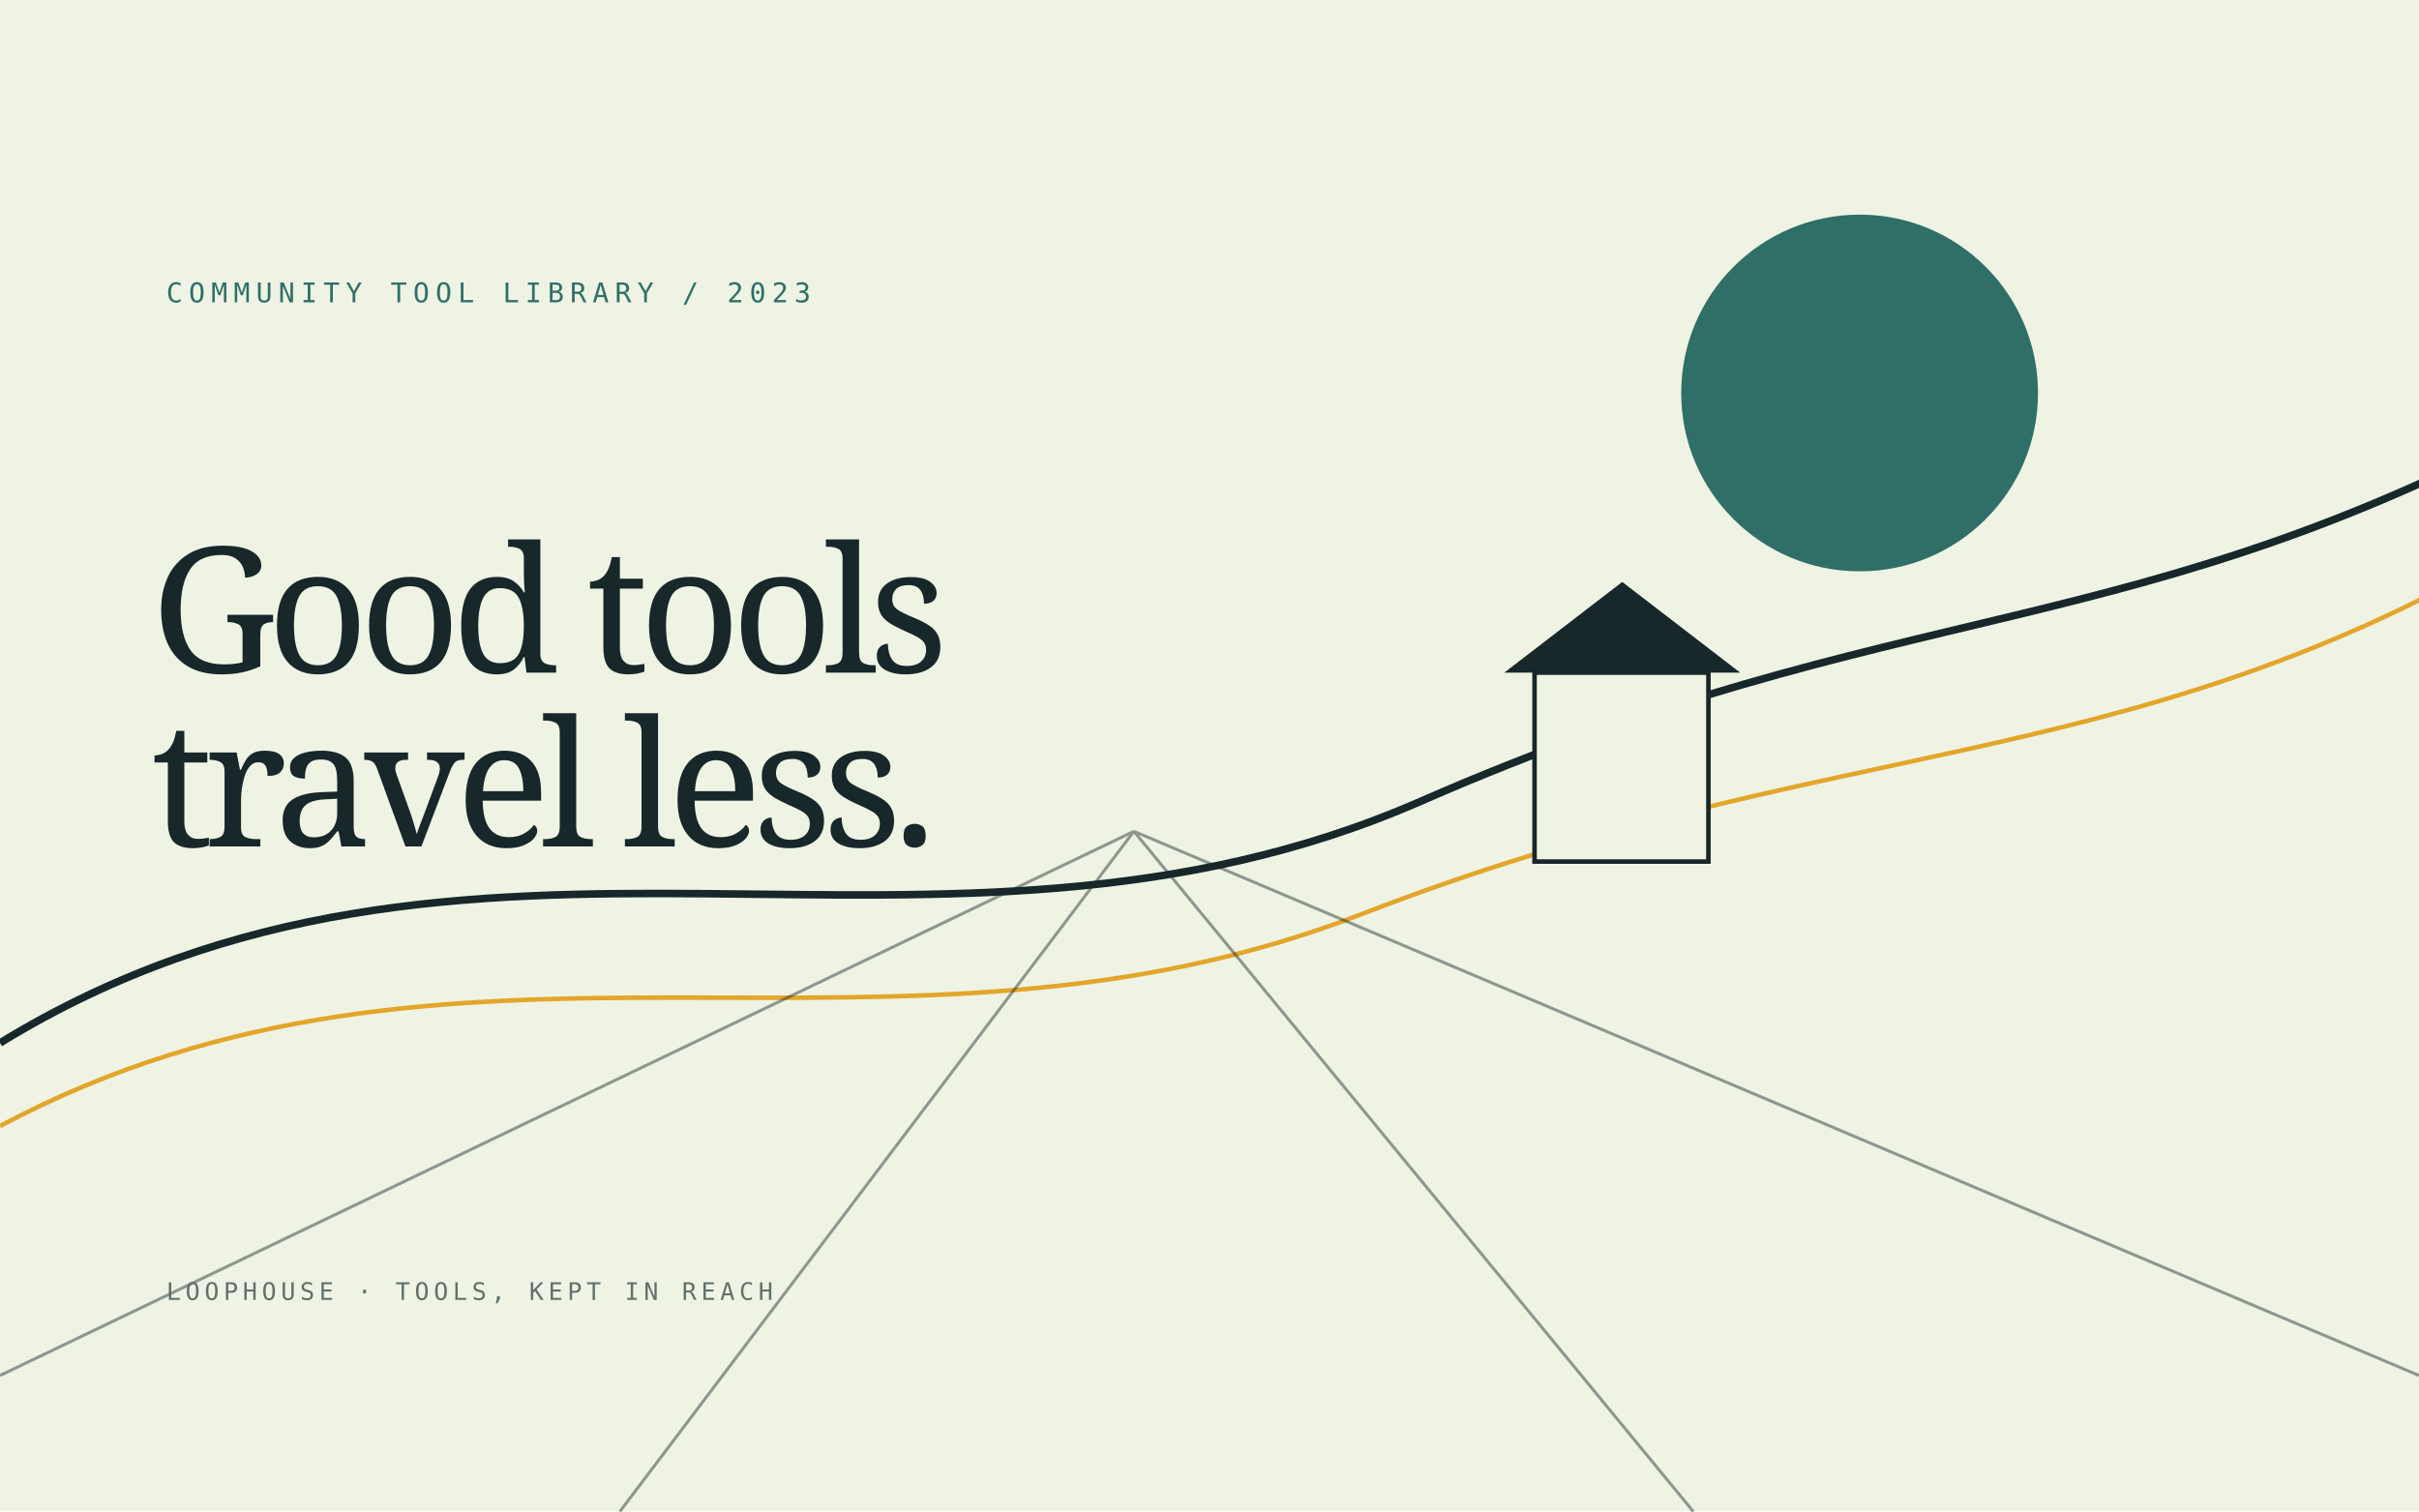
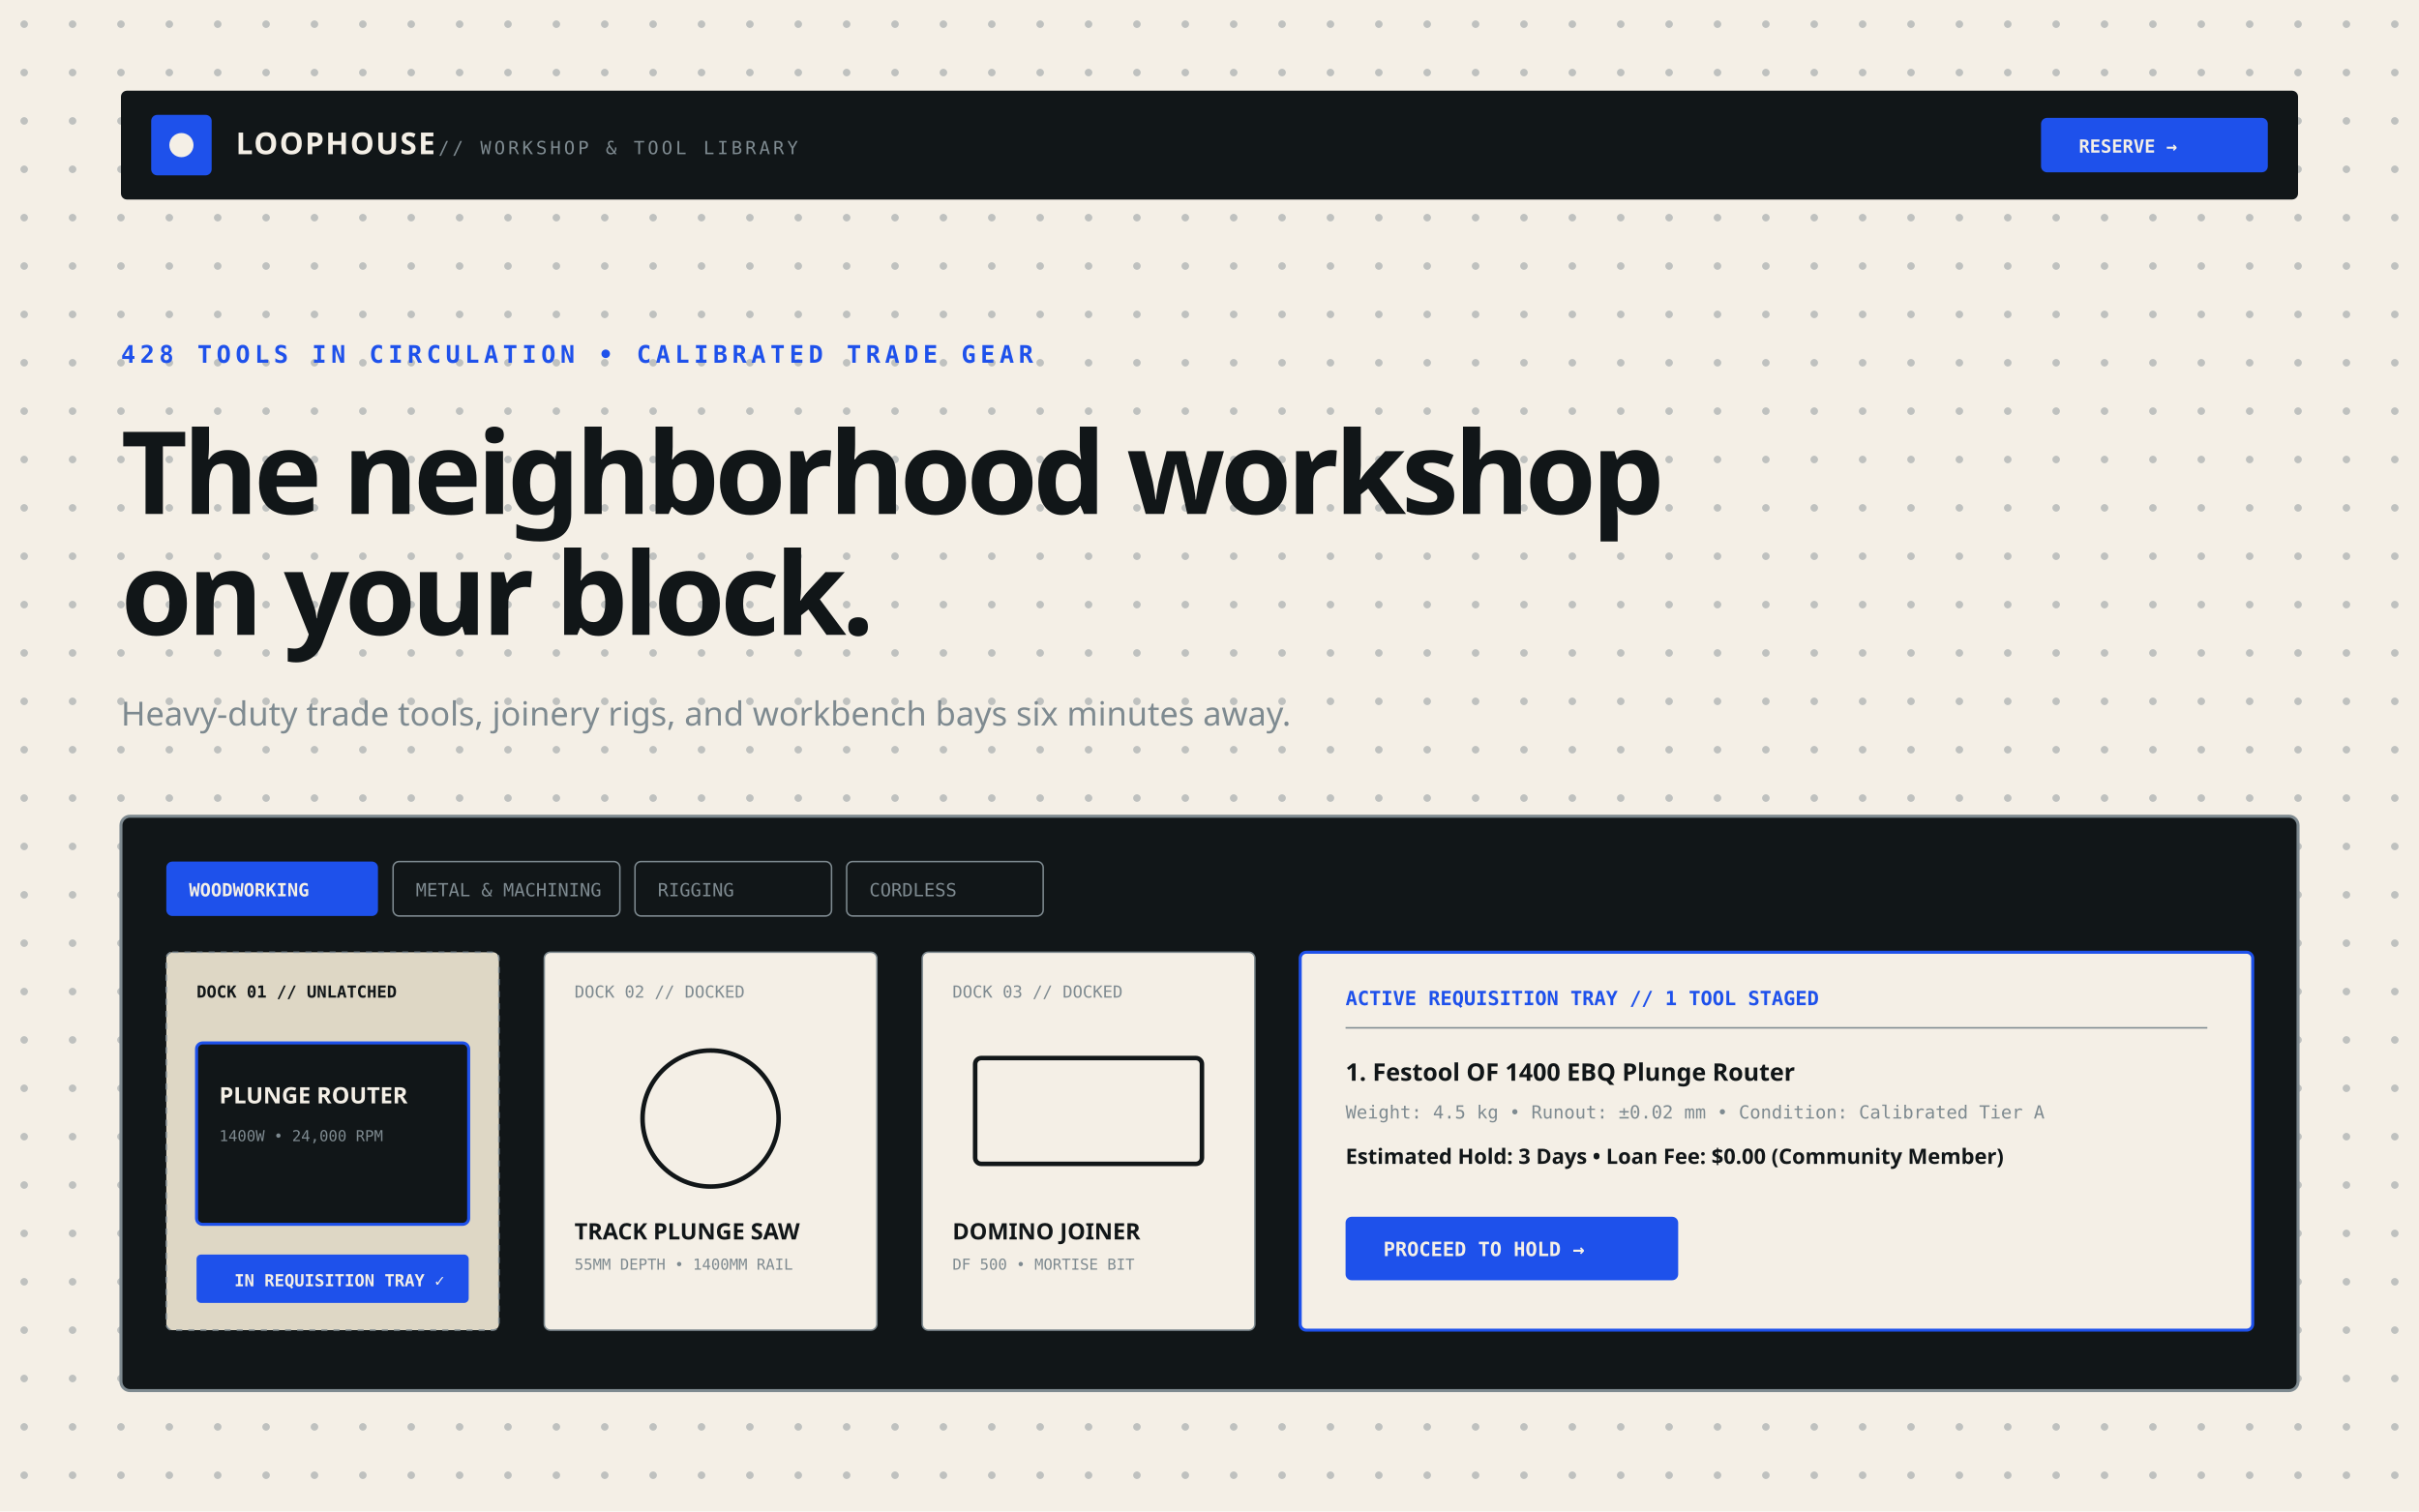
<svg xmlns="http://www.w3.org/2000/svg" viewBox="0 0 1600 1000" fill="none">
-   <rect width="1600" height="1000" fill="#EFF3E4" />
-   <circle cx="1230" cy="260" r="118" fill="#2F6F67" />
-   <path d="M0 690c310-190 620-20 940-160s470-100 760-260" stroke="#17272A" stroke-width="5" />
-   <path d="M0 745c300-160 590-20 900-140s500-90 760-240" stroke="#E3A52A" stroke-width="3" />
-   <path d="M750 550 0 910M750 550l850 360M750 550 410 1000M750 550l370 450" stroke="#17272A" stroke-width="2" opacity=".45" />
-   <rect x="1015" y="445" width="115" height="125" fill="#EFF3E4" stroke="#17272A" stroke-width="3" />
-   <path d="m995 445 78-60 78 60" fill="#17272A" />
-   <text x="110" y="200" fill="#2F6F67" font-family="monospace" font-size="18" letter-spacing="4">COMMUNITY TOOL LIBRARY / 2023</text>
-   <text x="100" y="445" fill="#17272A" font-family="Georgia,serif" font-size="116" letter-spacing="-6">Good tools</text>
-   <text x="100" y="560" fill="#17272A" font-family="Georgia,serif" font-size="116" letter-spacing="-6">travel less.</text>
-   <text x="110" y="860" fill="#60716B" font-family="monospace" font-size="16" letter-spacing="3">LOOPHOUSE · TOOLS, KEPT IN REACH</text>
+   <rect width="1600" height="1000" fill="#F4EFE6" />
+   <defs>
+     <pattern id="pegboard-pv" width="32" height="32" patternUnits="userSpaceOnUse">
+       <circle cx="16" cy="16" r="2.5" fill="#7E8A90" opacity="0.45" />
+     </pattern>
+   </defs>
+   <rect width="1600" height="1000" fill="url(#pegboard-pv)" />
+   <rect x="80" y="60" width="1440" height="72" rx="4" fill="#111618" />
+   <rect x="100" y="76" width="40" height="40" rx="4" fill="#1E51EB" />
+   <circle cx="120" cy="96" r="8" fill="#F4EFE6" />
+   <text x="156" y="102" fill="#F4EFE6" font-family="sans-serif" font-weight="900" font-size="20" letter-spacing="1">LOOPHOUSE</text>
+   <text x="290" y="102" fill="#7E8A90" font-family="monospace" font-size="12" letter-spacing="2">// WORKSHOP &amp; TOOL LIBRARY</text>
+   <rect x="1350" y="78" width="150" height="36" rx="4" fill="#1E51EB" />
+   <text x="1375" y="101" fill="#F4EFE6" font-family="monospace" font-size="12" font-weight="bold">RESERVE →</text>
+   <text x="80" y="240" fill="#1E51EB" font-family="monospace" font-size="16" font-weight="bold" letter-spacing="3">428 TOOLS IN CIRCULATION • CALIBRATED TRADE GEAR</text>
+   <text x="80" y="340" fill="#111618" font-family="sans-serif" font-weight="900" font-size="76" letter-spacing="-3">The neighborhood workshop</text>
+   <text x="80" y="420" fill="#111618" font-family="sans-serif" font-weight="900" font-size="76" letter-spacing="-3">on your block.</text>
+   <text x="80" y="480" fill="#7E8A90" font-family="sans-serif" font-size="22">Heavy-duty trade tools, joinery rigs, and workbench bays six minutes away.</text>
+   <rect x="80" y="540" width="1440" height="380" rx="6" fill="#111618" stroke="#7E8A90" stroke-width="2" />
+   <rect x="110" y="570" width="140" height="36" rx="4" fill="#1E51EB" />
+   <text x="125" y="593" fill="#F4EFE6" font-family="monospace" font-size="12" font-weight="bold">WOODWORKING</text>
+   <rect x="260" y="570" width="150" height="36" rx="4" fill="none" stroke="#7E8A90" />
+   <text x="275" y="593" fill="#7E8A90" font-family="monospace" font-size="12">METAL &amp; MACHINING</text>
+   <rect x="420" y="570" width="130" height="36" rx="4" fill="none" stroke="#7E8A90" />
+   <text x="435" y="593" fill="#7E8A90" font-family="monospace" font-size="12">RIGGING</text>
+   <rect x="560" y="570" width="130" height="36" rx="4" fill="none" stroke="#7E8A90" />
+   <text x="575" y="593" fill="#7E8A90" font-family="monospace" font-size="12">CORDLESS</text>
+   <g transform="translate(110, 630)">
+     <rect x="0" y="0" width="220" height="250" rx="4" fill="#DED7C5" stroke="#7E8A90" stroke-dasharray="4 4" />
+     <text x="20" y="30" fill="#111618" font-family="monospace" font-size="11" font-weight="bold">DOCK 01 // UNLATCHED</text>
+     <rect x="20" y="60" width="180" height="120" rx="4" fill="#111618" stroke="#1E51EB" stroke-width="2" />
+     <text x="35" y="100" fill="#F4EFE6" font-family="sans-serif" font-weight="bold" font-size="15">PLUNGE ROUTER</text>
+     <text x="35" y="125" fill="#7E8A90" font-family="monospace" font-size="10">1400W • 24,000 RPM</text>
+     <rect x="20" y="200" width="180" height="32" rx="3" fill="#1E51EB" />
+     <text x="45" y="221" fill="#F4EFE6" font-family="monospace" font-size="11" font-weight="bold">IN REQUISITION TRAY ✓</text>
+   </g>
+   <g transform="translate(360, 630)">
+     <rect x="0" y="0" width="220" height="250" rx="4" fill="#F4EFE6" stroke="#7E8A90" />
+     <text x="20" y="30" fill="#7E8A90" font-family="monospace" font-size="11">DOCK 02 // DOCKED</text>
+     <circle cx="110" cy="110" r="45" stroke="#111618" stroke-width="3" />
+     <text x="20" y="190" fill="#111618" font-family="sans-serif" font-weight="bold" font-size="15">TRACK PLUNGE SAW</text>
+     <text x="20" y="210" fill="#7E8A90" font-family="monospace" font-size="10">55MM DEPTH • 1400MM RAIL</text>
+   </g>
+   <g transform="translate(610, 630)">
+     <rect x="0" y="0" width="220" height="250" rx="4" fill="#F4EFE6" stroke="#7E8A90" />
+     <text x="20" y="30" fill="#7E8A90" font-family="monospace" font-size="11">DOCK 03 // DOCKED</text>
+     <rect x="35" y="70" width="150" height="70" rx="4" stroke="#111618" stroke-width="3" />
+     <text x="20" y="190" fill="#111618" font-family="sans-serif" font-weight="bold" font-size="15">DOMINO JOINER</text>
+     <text x="20" y="210" fill="#7E8A90" font-family="monospace" font-size="10">DF 500 • MORTISE BIT</text>
+   </g>
+   <g transform="translate(860, 630)">
+     <rect x="0" y="0" width="630" height="250" rx="4" fill="#F4EFE6" stroke="#1E51EB" stroke-width="2" />
+     <text x="30" y="35" fill="#1E51EB" font-family="monospace" font-size="13" font-weight="bold">ACTIVE REQUISITION TRAY // 1 TOOL STAGED</text>
+     <line x1="30" y1="50" x2="600" y2="50" stroke="#7E8A90" />
+     <text x="30" y="85" fill="#111618" font-family="sans-serif" font-weight="bold" font-size="16">1. Festool OF 1400 EBQ Plunge Router</text>
+     <text x="30" y="110" fill="#7E8A90" font-family="monospace" font-size="12">Weight: 4.5 kg • Runout: ±0.02 mm • Condition: Calibrated Tier A</text>
+     <text x="30" y="140" fill="#111618" font-family="sans-serif" font-weight="bold" font-size="14">Estimated Hold: 3 Days • Loan Fee: $0.00 (Community Member)</text>
+     <rect x="30" y="175" width="220" height="42" rx="4" fill="#1E51EB" />
+     <text x="55" y="201" fill="#F4EFE6" font-family="monospace" font-size="13" font-weight="bold">PROCEED TO HOLD →</text>
+   </g>
</svg>
